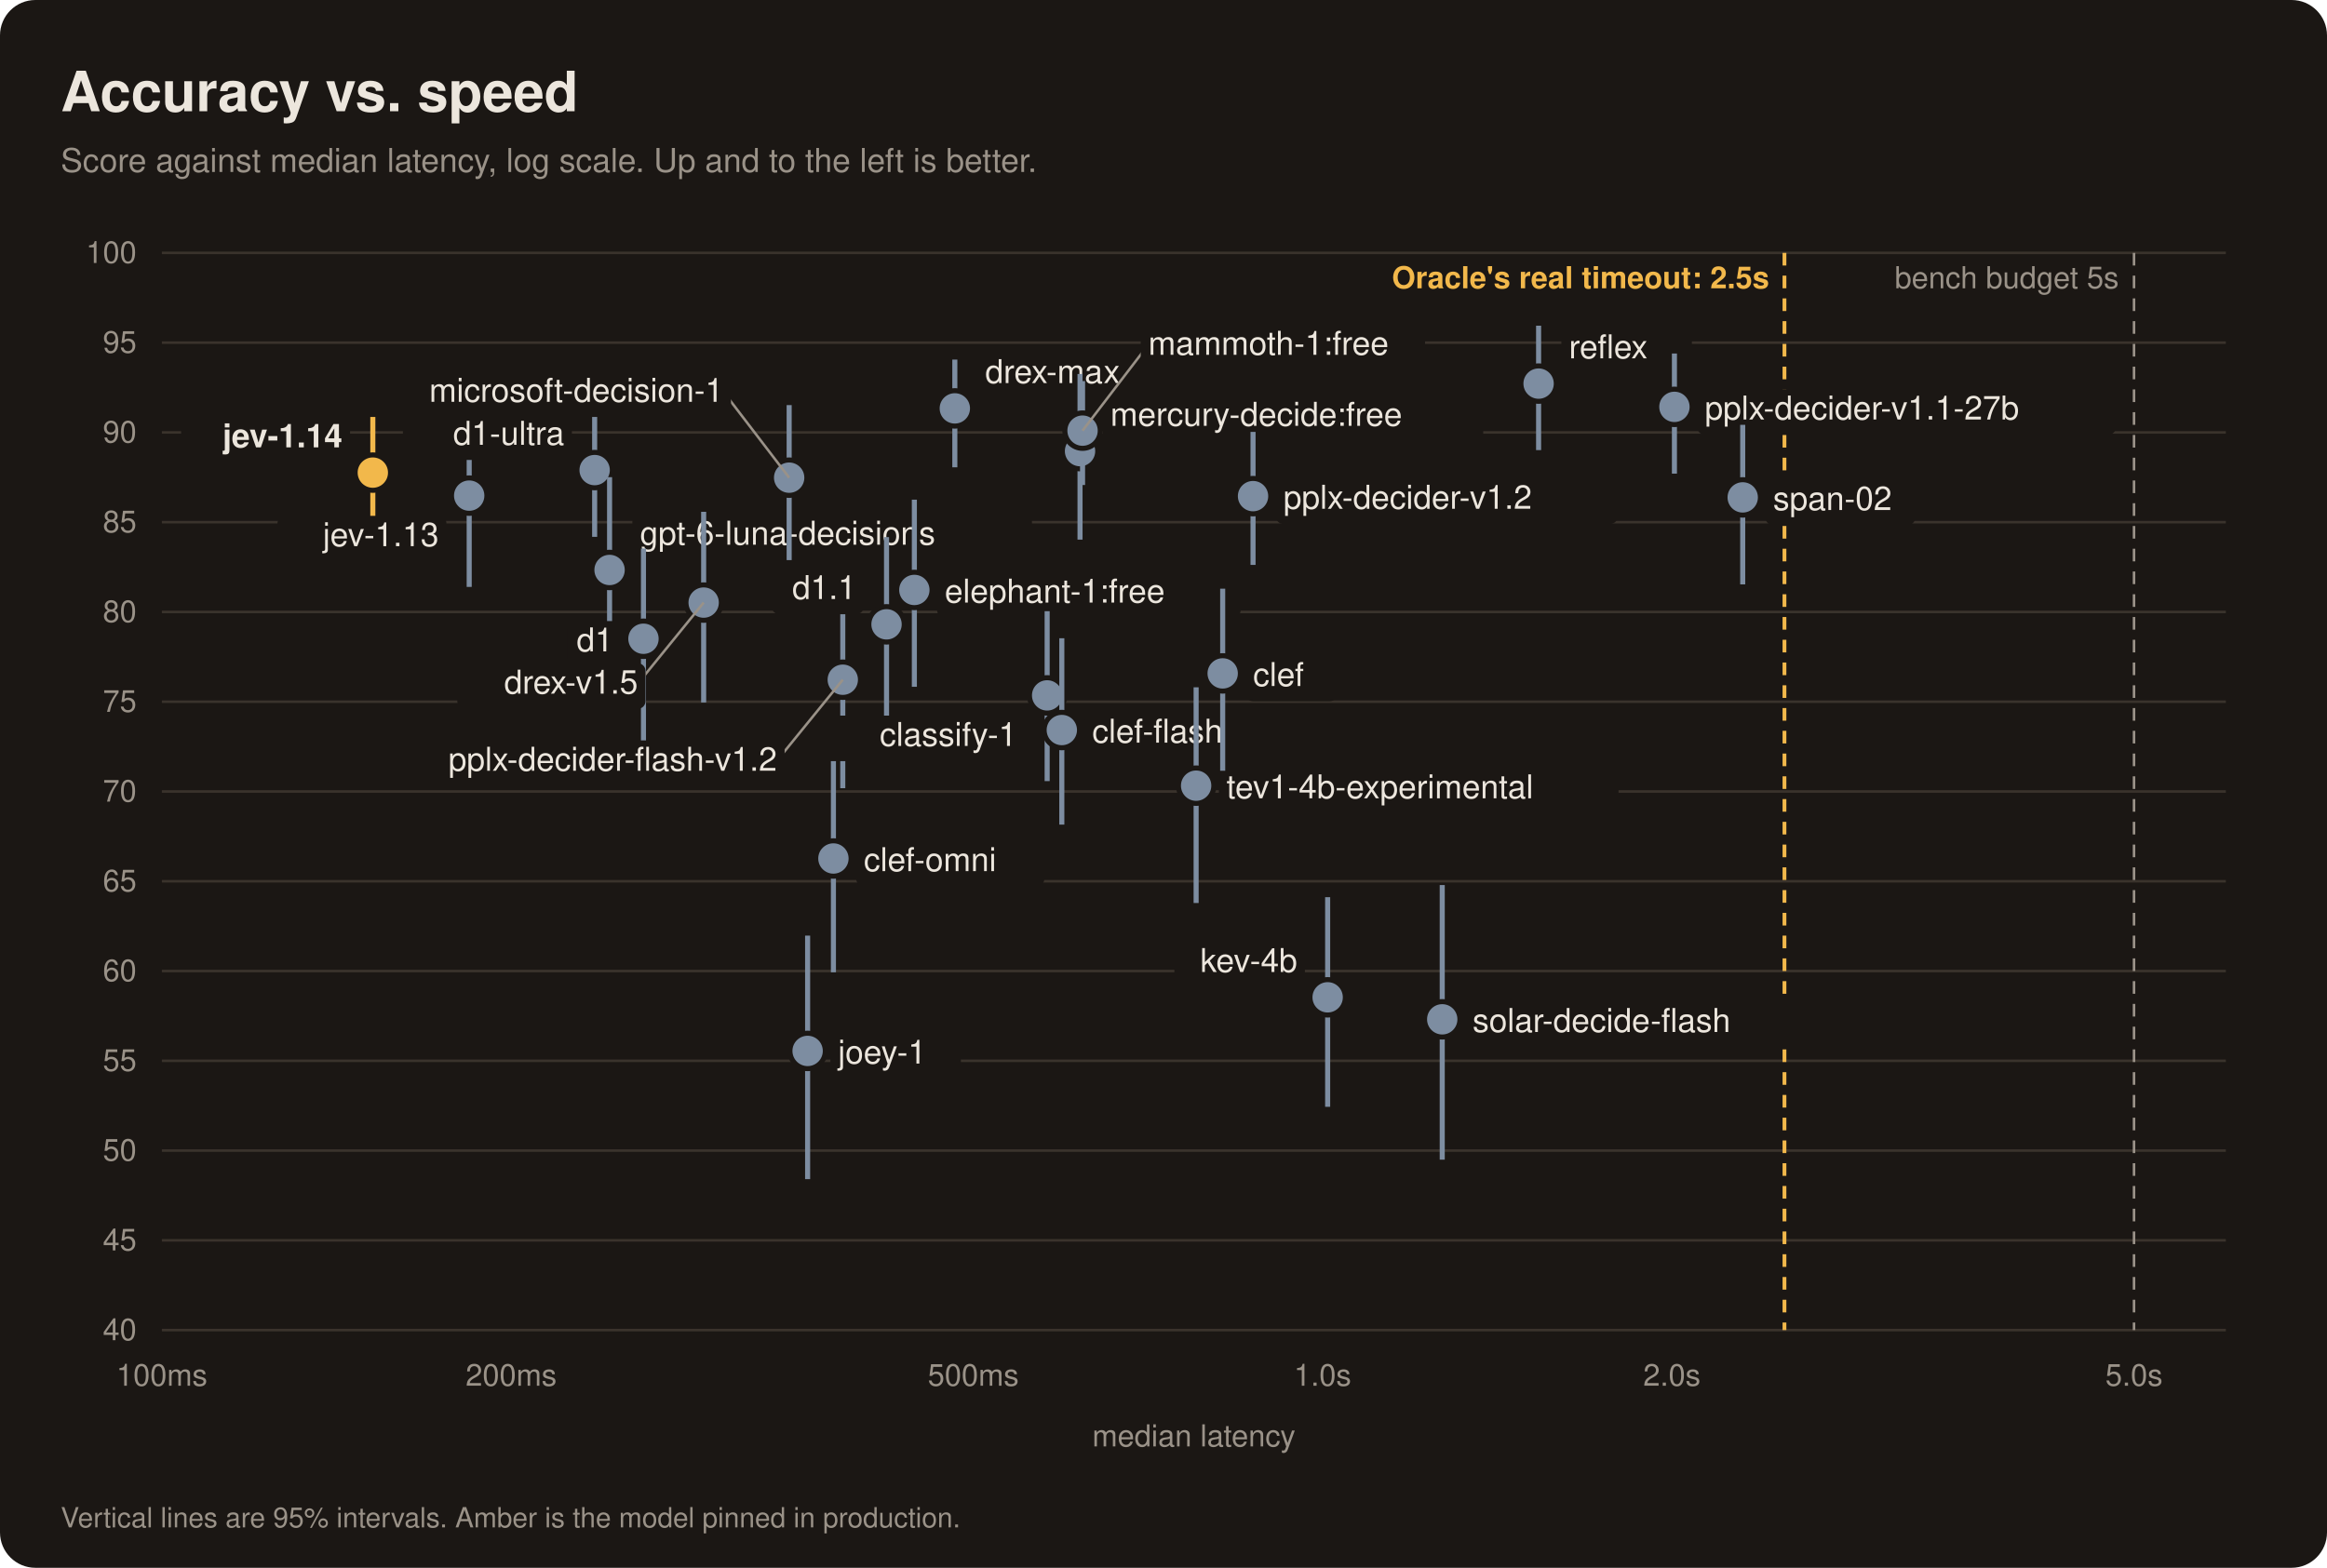
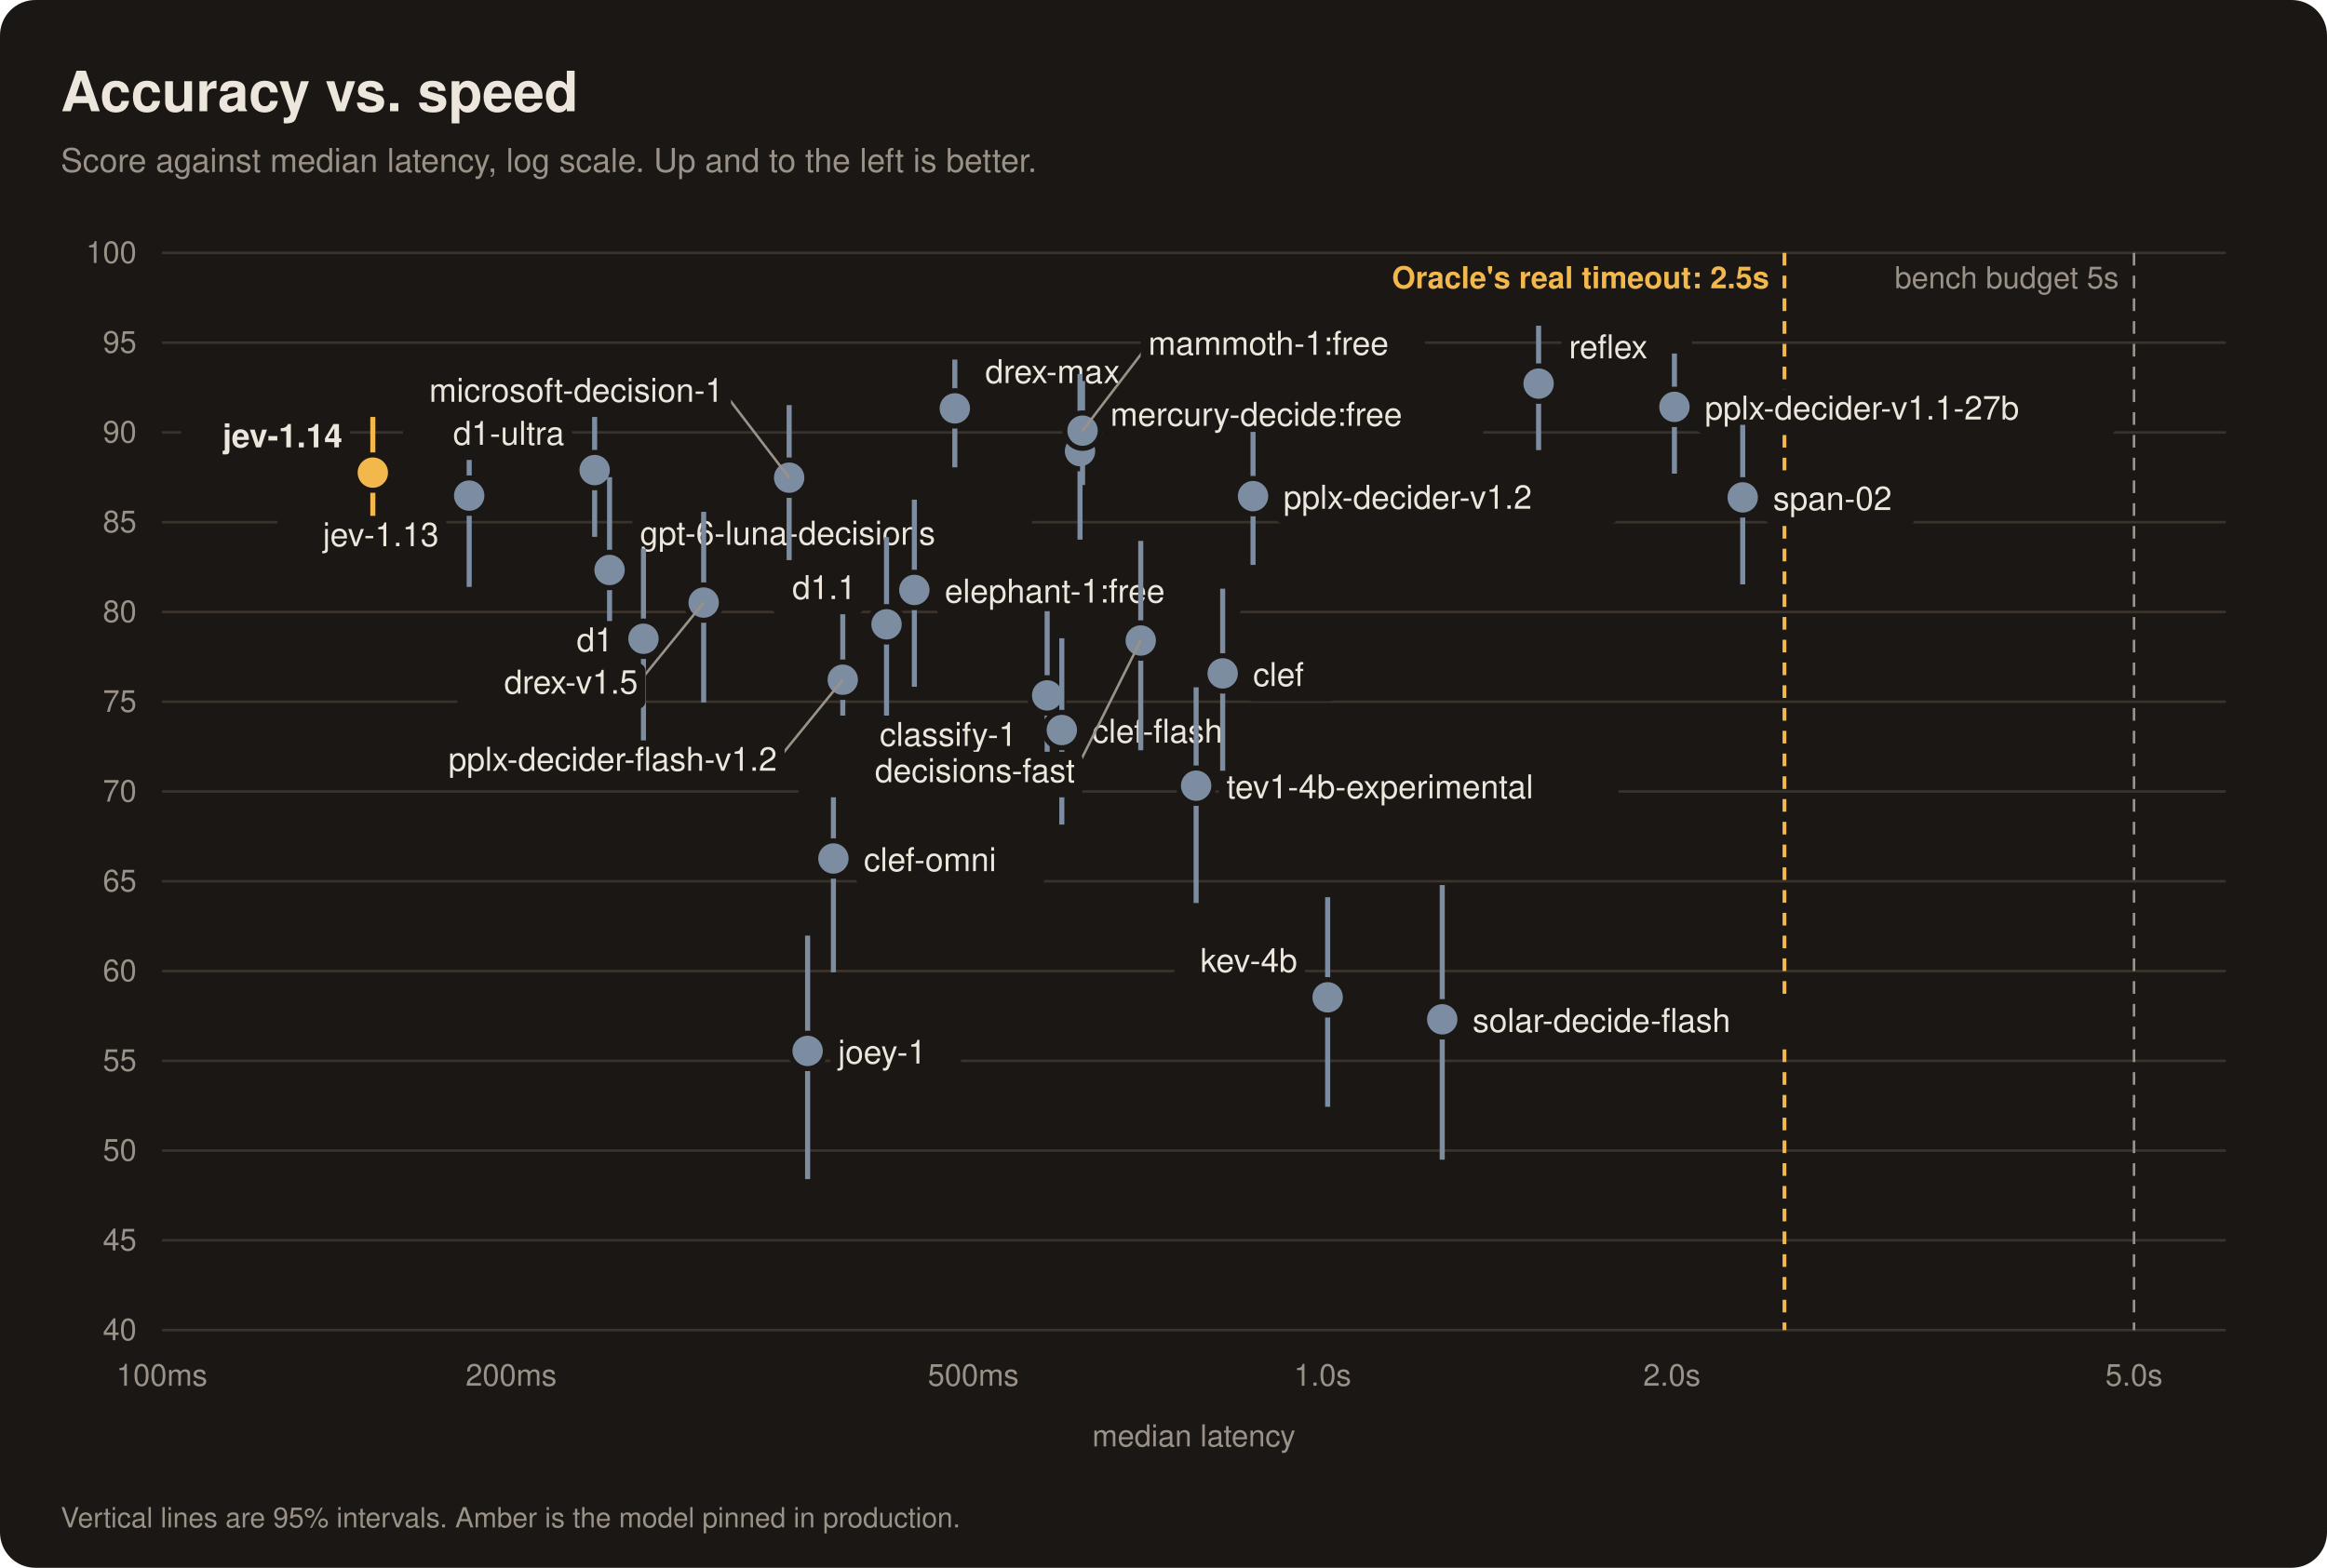
<svg xmlns="http://www.w3.org/2000/svg" viewBox="0 0 920 620" width="920" role="img" aria-label="Accuracy vs. speed" font-family="-apple-system,BlinkMacSystemFont,'Segoe UI',Helvetica,Arial,sans-serif">
  <rect width="920" height="620" rx="14" fill="#1b1714" />
  <text x="24.0" y="44.0" font-size="22" font-weight="700" fill="#ece6dd" text-anchor="start">Accuracy vs. speed</text>
  <text x="24.0" y="68.0" font-size="13" font-weight="400" fill="#9a9288" text-anchor="start">Score against median latency, log scale. Up and to the left is better.</text>
  <line x1="64.0" y1="526.0" x2="880.0" y2="526.0" stroke="#3a332c" stroke-width="1.0" />
  <text x="54.0" y="530.0" font-size="12" font-weight="400" fill="#9a9288" text-anchor="end">40</text>
  <line x1="64.0" y1="490.5" x2="880.0" y2="490.5" stroke="#3a332c" stroke-width="1.0" />
  <text x="54.0" y="494.5" font-size="12" font-weight="400" fill="#9a9288" text-anchor="end">45</text>
  <line x1="64.0" y1="455.0" x2="880.0" y2="455.0" stroke="#3a332c" stroke-width="1.0" />
  <text x="54.0" y="459.0" font-size="12" font-weight="400" fill="#9a9288" text-anchor="end">50</text>
  <line x1="64.0" y1="419.5" x2="880.0" y2="419.5" stroke="#3a332c" stroke-width="1.0" />
  <text x="54.0" y="423.5" font-size="12" font-weight="400" fill="#9a9288" text-anchor="end">55</text>
  <line x1="64.0" y1="384.0" x2="880.0" y2="384.0" stroke="#3a332c" stroke-width="1.0" />
  <text x="54.0" y="388.0" font-size="12" font-weight="400" fill="#9a9288" text-anchor="end">60</text>
  <line x1="64.0" y1="348.5" x2="880.0" y2="348.5" stroke="#3a332c" stroke-width="1.0" />
  <text x="54.0" y="352.5" font-size="12" font-weight="400" fill="#9a9288" text-anchor="end">65</text>
  <line x1="64.0" y1="313.0" x2="880.0" y2="313.0" stroke="#3a332c" stroke-width="1.0" />
  <text x="54.0" y="317.0" font-size="12" font-weight="400" fill="#9a9288" text-anchor="end">70</text>
  <line x1="64.0" y1="277.5" x2="880.0" y2="277.5" stroke="#3a332c" stroke-width="1.0" />
  <text x="54.0" y="281.5" font-size="12" font-weight="400" fill="#9a9288" text-anchor="end">75</text>
  <line x1="64.0" y1="242.0" x2="880.0" y2="242.0" stroke="#3a332c" stroke-width="1.0" />
  <text x="54.0" y="246.0" font-size="12" font-weight="400" fill="#9a9288" text-anchor="end">80</text>
  <line x1="64.0" y1="206.5" x2="880.0" y2="206.5" stroke="#3a332c" stroke-width="1.0" />
  <text x="54.0" y="210.5" font-size="12" font-weight="400" fill="#9a9288" text-anchor="end">85</text>
  <line x1="64.0" y1="171.0" x2="880.0" y2="171.0" stroke="#3a332c" stroke-width="1.0" />
  <text x="54.0" y="175.0" font-size="12" font-weight="400" fill="#9a9288" text-anchor="end">90</text>
  <line x1="64.0" y1="135.5" x2="880.0" y2="135.5" stroke="#3a332c" stroke-width="1.0" />
  <text x="54.0" y="139.5" font-size="12" font-weight="400" fill="#9a9288" text-anchor="end">95</text>
  <line x1="64.0" y1="100.0" x2="880.0" y2="100.0" stroke="#3a332c" stroke-width="1.0" />
  <text x="54.0" y="104.0" font-size="12" font-weight="400" fill="#9a9288" text-anchor="end">100</text>
  <text x="64.0" y="548.0" font-size="12" font-weight="400" fill="#9a9288" text-anchor="middle">100ms</text>
  <text x="202.1" y="548.0" font-size="12" font-weight="400" fill="#9a9288" text-anchor="middle">200ms</text>
  <text x="384.8" y="548.0" font-size="12" font-weight="400" fill="#9a9288" text-anchor="middle">500ms</text>
  <text x="522.9" y="548.0" font-size="12" font-weight="400" fill="#9a9288" text-anchor="middle">1.0s</text>
  <text x="661.0" y="548.0" font-size="12" font-weight="400" fill="#9a9288" text-anchor="middle">2.0s</text>
  <text x="843.7" y="548.0" font-size="12" font-weight="400" fill="#9a9288" text-anchor="middle">5.0s</text>
  <text x="472.0" y="572.0" font-size="12" font-weight="400" fill="#9a9288" text-anchor="middle">median latency</text>
  <line x1="705.5" y1="100.0" x2="705.5" y2="526.0" stroke="#f2b84b" stroke-width="1.5" stroke-dasharray="5 4" />
  <text x="699.5" y="114.0" font-size="12" font-weight="600" fill="#f2b84b" text-anchor="end">Oracle's real timeout: 2.5s</text>
  <line x1="843.7" y1="100.0" x2="843.7" y2="526.0" stroke="#9a9288" stroke-width="1.0" stroke-dasharray="5 4" />
  <text x="837.7" y="114.0" font-size="12" font-weight="400" fill="#9a9288" text-anchor="end">bench budget 5s</text>
  <line x1="147.4" y1="219.2" x2="147.4" y2="157.2" stroke="#f2b84b" stroke-width="2.0" />
  <circle cx="147.4" cy="186.9" r="7" fill="#f2b84b" stroke="#1b1714" stroke-width="2" />
  <rect x="71.6" y="164.9" width="66.8" height="18.0" rx="3.0" fill="#1b1714" />
  <text x="135.4" y="176.9" font-size="13" font-weight="700" fill="#ece6dd" text-anchor="end">jev-1.14</text>
  <line x1="185.5" y1="232.1" x2="185.5" y2="164.3" stroke="#7d8da1" stroke-width="2.0" />
  <circle cx="185.5" cy="196.0" r="7" fill="#7d8da1" stroke="#1b1714" stroke-width="2" />
  <rect x="109.7" y="204.0" width="66.8" height="18.0" rx="3.0" fill="#1b1714" />
  <text x="173.5" y="216.0" font-size="13" font-weight="500" fill="#ece6dd" text-anchor="end">jev-1.13</text>
  <line x1="235.1" y1="212.3" x2="235.1" y2="162.9" stroke="#7d8da1" stroke-width="2.0" />
  <circle cx="235.1" cy="185.9" r="7" fill="#7d8da1" stroke="#1b1714" stroke-width="2" />
  <rect x="159.3" y="163.9" width="66.8" height="18.0" rx="3.0" fill="#1b1714" />
  <text x="223.1" y="175.9" font-size="13" font-weight="500" fill="#ece6dd" text-anchor="end">d1-ultra</text>
  <line x1="241.0" y1="268.6" x2="241.0" y2="188.7" stroke="#7d8da1" stroke-width="2.0" />
  <circle cx="241.0" cy="225.4" r="7" fill="#7d8da1" stroke="#1b1714" stroke-width="2" />
  <rect x="250.0" y="203.4" width="158.0" height="18.0" rx="3.0" fill="#1b1714" />
  <text x="253.0" y="215.4" font-size="13" font-weight="500" fill="#ece6dd" text-anchor="start">gpt-6-luna-decisions</text>
  <line x1="254.4" y1="293.8" x2="254.4" y2="216.9" stroke="#7d8da1" stroke-width="2.0" />
  <circle cx="254.4" cy="252.6" r="7" fill="#7d8da1" stroke="#1b1714" stroke-width="2" />
  <rect x="224.2" y="245.6" width="21.2" height="18.0" rx="3.0" fill="#1b1714" />
  <text x="242.4" y="257.6" font-size="13" font-weight="500" fill="#ece6dd" text-anchor="end">d1</text>
  <line x1="278.2" y1="277.8" x2="278.2" y2="202.4" stroke="#7d8da1" stroke-width="2.0" />
  <circle cx="278.2" cy="238.3" r="7" fill="#7d8da1" stroke="#1b1714" stroke-width="2" />
  <line x1="278.2" y1="238.3" x2="252.2" y2="270.3" stroke="#9a9288" stroke-width="1.0" />
  <rect x="180.8" y="262.3" width="74.4" height="18.0" rx="3.0" fill="#1b1714" />
  <text x="252.2" y="274.3" font-size="13" font-weight="500" fill="#ece6dd" text-anchor="end">drex-v1.5</text>
  <line x1="312.0" y1="221.5" x2="312.0" y2="160.2" stroke="#7d8da1" stroke-width="2.0" />
  <circle cx="312.0" cy="188.9" r="7" fill="#7d8da1" stroke="#1b1714" stroke-width="2" />
  <line x1="312.0" y1="188.9" x2="286.0" y2="154.9" stroke="#9a9288" stroke-width="1.0" />
  <rect x="131.0" y="146.9" width="158.0" height="18.0" rx="3.0" fill="#1b1714" />
  <text x="286.0" y="158.9" font-size="13" font-weight="500" fill="#ece6dd" text-anchor="end">microsoft-decision-1</text>
  <line x1="319.3" y1="466.3" x2="319.3" y2="370.0" stroke="#7d8da1" stroke-width="2.0" />
  <circle cx="319.3" cy="415.6" r="7" fill="#7d8da1" stroke="#1b1714" stroke-width="2" />
  <rect x="328.3" y="408.6" width="51.6" height="18.0" rx="3.0" fill="#1b1714" />
  <text x="331.3" y="420.6" font-size="13" font-weight="500" fill="#ece6dd" text-anchor="start">joey-1</text>
  <line x1="329.5" y1="384.5" x2="329.5" y2="297.3" stroke="#7d8da1" stroke-width="2.0" />
  <circle cx="329.5" cy="339.5" r="7" fill="#7d8da1" stroke="#1b1714" stroke-width="2" />
  <rect x="338.5" y="332.5" width="74.4" height="18.0" rx="3.0" fill="#1b1714" />
  <text x="341.5" y="344.5" font-size="13" font-weight="500" fill="#ece6dd" text-anchor="start">clef-omni</text>
  <line x1="333.2" y1="311.7" x2="333.2" y2="232.1" stroke="#7d8da1" stroke-width="2.0" />
  <circle cx="333.2" cy="268.8" r="7" fill="#7d8da1" stroke="#1b1714" stroke-width="2" />
  <line x1="333.2" y1="268.8" x2="307.2" y2="300.8" stroke="#9a9288" stroke-width="1.0" />
  <rect x="129.4" y="292.8" width="180.8" height="18.0" rx="3.0" fill="#1b1714" />
  <text x="307.2" y="304.8" font-size="13" font-weight="500" fill="#ece6dd" text-anchor="end">pplx-decider-flash-v1.2</text>
  <line x1="350.5" y1="284.7" x2="350.5" y2="212.4" stroke="#7d8da1" stroke-width="2.0" />
  <circle cx="350.5" cy="246.9" r="7" fill="#7d8da1" stroke="#1b1714" stroke-width="2" />
  <rect x="305.1" y="224.9" width="36.4" height="18.0" rx="3.0" fill="#1b1714" />
  <text x="338.5" y="236.9" font-size="13" font-weight="500" fill="#ece6dd" text-anchor="end">d1.1</text>
  <line x1="361.5" y1="271.6" x2="361.5" y2="197.6" stroke="#7d8da1" stroke-width="2.0" />
  <circle cx="361.5" cy="233.3" r="7" fill="#7d8da1" stroke="#1b1714" stroke-width="2" />
  <rect x="370.5" y="226.3" width="120.0" height="18.0" rx="3.0" fill="#1b1714" />
  <text x="373.5" y="238.3" font-size="13" font-weight="500" fill="#ece6dd" text-anchor="start">elephant-1:free</text>
  <line x1="377.5" y1="184.8" x2="377.5" y2="142.2" stroke="#7d8da1" stroke-width="2.0" />
  <circle cx="377.5" cy="161.5" r="7" fill="#7d8da1" stroke="#1b1714" stroke-width="2" />
  <rect x="386.5" y="139.5" width="66.8" height="18.0" rx="3.0" fill="#1b1714" />
  <text x="389.5" y="151.5" font-size="13" font-weight="500" fill="#ece6dd" text-anchor="start">drex-max</text>
  <line x1="414.0" y1="308.9" x2="414.0" y2="241.7" stroke="#7d8da1" stroke-width="2.0" />
  <circle cx="414.0" cy="275.0" r="7" fill="#7d8da1" stroke="#1b1714" stroke-width="2" />
  <rect x="323.0" y="283.0" width="82.0" height="18.0" rx="3.0" fill="#1b1714" />
  <text x="402.0" y="295.0" font-size="13" font-weight="500" fill="#ece6dd" text-anchor="end">classify-1</text>
  <line x1="419.8" y1="326.1" x2="419.8" y2="252.4" stroke="#7d8da1" stroke-width="2.0" />
  <circle cx="419.8" cy="288.7" r="7" fill="#7d8da1" stroke="#1b1714" stroke-width="2" />
  <rect x="428.8" y="281.7" width="82.0" height="18.0" rx="3.0" fill="#1b1714" />
  <text x="431.8" y="293.7" font-size="13" font-weight="500" fill="#ece6dd" text-anchor="start">clef-flash</text>
  <line x1="427.0" y1="213.4" x2="427.0" y2="147.9" stroke="#7d8da1" stroke-width="2.0" />
  <circle cx="427.0" cy="178.4" r="7" fill="#7d8da1" stroke="#1b1714" stroke-width="2" />
  <rect x="436.0" y="156.4" width="150.4" height="18.0" rx="3.0" fill="#1b1714" />
  <text x="439.0" y="168.4" font-size="13" font-weight="500" fill="#ece6dd" text-anchor="start">mercury-decide:free</text>
  <line x1="428.0" y1="191.8" x2="428.0" y2="150.7" stroke="#7d8da1" stroke-width="2.0" />
  <circle cx="428.0" cy="170.3" r="7" fill="#7d8da1" stroke="#1b1714" stroke-width="2" />
  <line x1="428.0" y1="170.3" x2="454.0" y2="136.3" stroke="#9a9288" stroke-width="1.0" />
  <rect x="451.0" y="128.3" width="112.4" height="18.0" rx="3.0" fill="#1b1714" />
  <text x="454.0" y="140.3" font-size="13" font-weight="500" fill="#ece6dd" text-anchor="start">mammoth-1:free</text>
+   <line x1="451.0" y1="296.7" x2="451.0" y2="213.9" stroke="#7d8da1" stroke-width="2.0" />
+   <circle cx="451.0" cy="253.3" r="7" fill="#7d8da1" stroke="#1b1714" stroke-width="2" />
+   <line x1="451.0" y1="253.3" x2="425.0" y2="305.3" stroke="#9a9288" stroke-width="1.0" />
+   <rect x="315.6" y="297.3" width="112.4" height="18.0" rx="3.0" fill="#1b1714" />
+   <text x="425.0" y="309.3" font-size="13" font-weight="500" fill="#ece6dd" text-anchor="end">decisions-fast</text>
  <line x1="472.9" y1="357.1" x2="472.9" y2="271.8" stroke="#7d8da1" stroke-width="2.0" />
  <circle cx="472.9" cy="310.7" r="7" fill="#7d8da1" stroke="#1b1714" stroke-width="2" />
  <rect x="481.9" y="303.7" width="158.0" height="18.0" rx="3.0" fill="#1b1714" />
  <text x="484.9" y="315.7" font-size="13" font-weight="500" fill="#ece6dd" text-anchor="start">tev1-4b-experimental</text>
  <line x1="483.4" y1="304.8" x2="483.4" y2="232.8" stroke="#7d8da1" stroke-width="2.0" />
  <circle cx="483.4" cy="266.3" r="7" fill="#7d8da1" stroke="#1b1714" stroke-width="2" />
  <rect x="492.4" y="259.3" width="36.4" height="18.0" rx="3.0" fill="#1b1714" />
  <text x="495.4" y="271.3" font-size="13" font-weight="500" fill="#ece6dd" text-anchor="start">clef</text>
  <line x1="495.4" y1="223.4" x2="495.4" y2="170.8" stroke="#7d8da1" stroke-width="2.0" />
  <circle cx="495.4" cy="196.2" r="7" fill="#7d8da1" stroke="#1b1714" stroke-width="2" />
  <rect x="504.4" y="189.2" width="135.2" height="18.0" rx="3.0" fill="#1b1714" />
  <text x="507.4" y="201.2" font-size="13" font-weight="500" fill="#ece6dd" text-anchor="start">pplx-decider-v1.2</text>
  <line x1="524.9" y1="437.7" x2="524.9" y2="354.8" stroke="#7d8da1" stroke-width="2.0" />
  <circle cx="524.9" cy="394.4" r="7" fill="#7d8da1" stroke="#1b1714" stroke-width="2" />
  <rect x="464.3" y="372.4" width="51.6" height="18.0" rx="3.0" fill="#1b1714" />
  <text x="512.9" y="384.4" font-size="13" font-weight="500" fill="#ece6dd" text-anchor="end">kev-4b</text>
  <line x1="570.2" y1="458.6" x2="570.2" y2="350.0" stroke="#7d8da1" stroke-width="2.0" />
  <circle cx="570.2" cy="403.1" r="7" fill="#7d8da1" stroke="#1b1714" stroke-width="2" />
  <rect x="579.2" y="396.1" width="142.8" height="18.0" rx="3.0" fill="#1b1714" />
  <text x="582.2" y="408.1" font-size="13" font-weight="500" fill="#ece6dd" text-anchor="start">solar-decide-flash</text>
  <line x1="608.3" y1="178.0" x2="608.3" y2="128.8" stroke="#7d8da1" stroke-width="2.0" />
  <circle cx="608.3" cy="151.7" r="7" fill="#7d8da1" stroke="#1b1714" stroke-width="2" />
  <rect x="617.3" y="129.7" width="51.6" height="18.0" rx="3.0" fill="#1b1714" />
  <text x="620.3" y="141.7" font-size="13" font-weight="500" fill="#ece6dd" text-anchor="start">reflex</text>
  <line x1="662.0" y1="187.3" x2="662.0" y2="139.8" stroke="#7d8da1" stroke-width="2.0" />
  <circle cx="662.0" cy="160.9" r="7" fill="#7d8da1" stroke="#1b1714" stroke-width="2" />
  <rect x="671.0" y="153.9" width="165.6" height="18.0" rx="3.0" fill="#1b1714" />
  <text x="674.0" y="165.9" font-size="13" font-weight="500" fill="#ece6dd" text-anchor="start">pplx-decider-v1.1-27b</text>
  <line x1="689.0" y1="231.1" x2="689.0" y2="168.0" stroke="#7d8da1" stroke-width="2.0" />
  <circle cx="689.0" cy="196.7" r="7" fill="#7d8da1" stroke="#1b1714" stroke-width="2" />
  <rect x="698.0" y="189.7" width="59.2" height="18.0" rx="3.0" fill="#1b1714" />
  <text x="701.0" y="201.7" font-size="13" font-weight="500" fill="#ece6dd" text-anchor="start">span-02</text>
  <text x="24.0" y="604.0" font-size="11" font-weight="400" fill="#9a9288" text-anchor="start">Vertical lines are 95% intervals. Amber is the model pinned in production.</text>
</svg>
